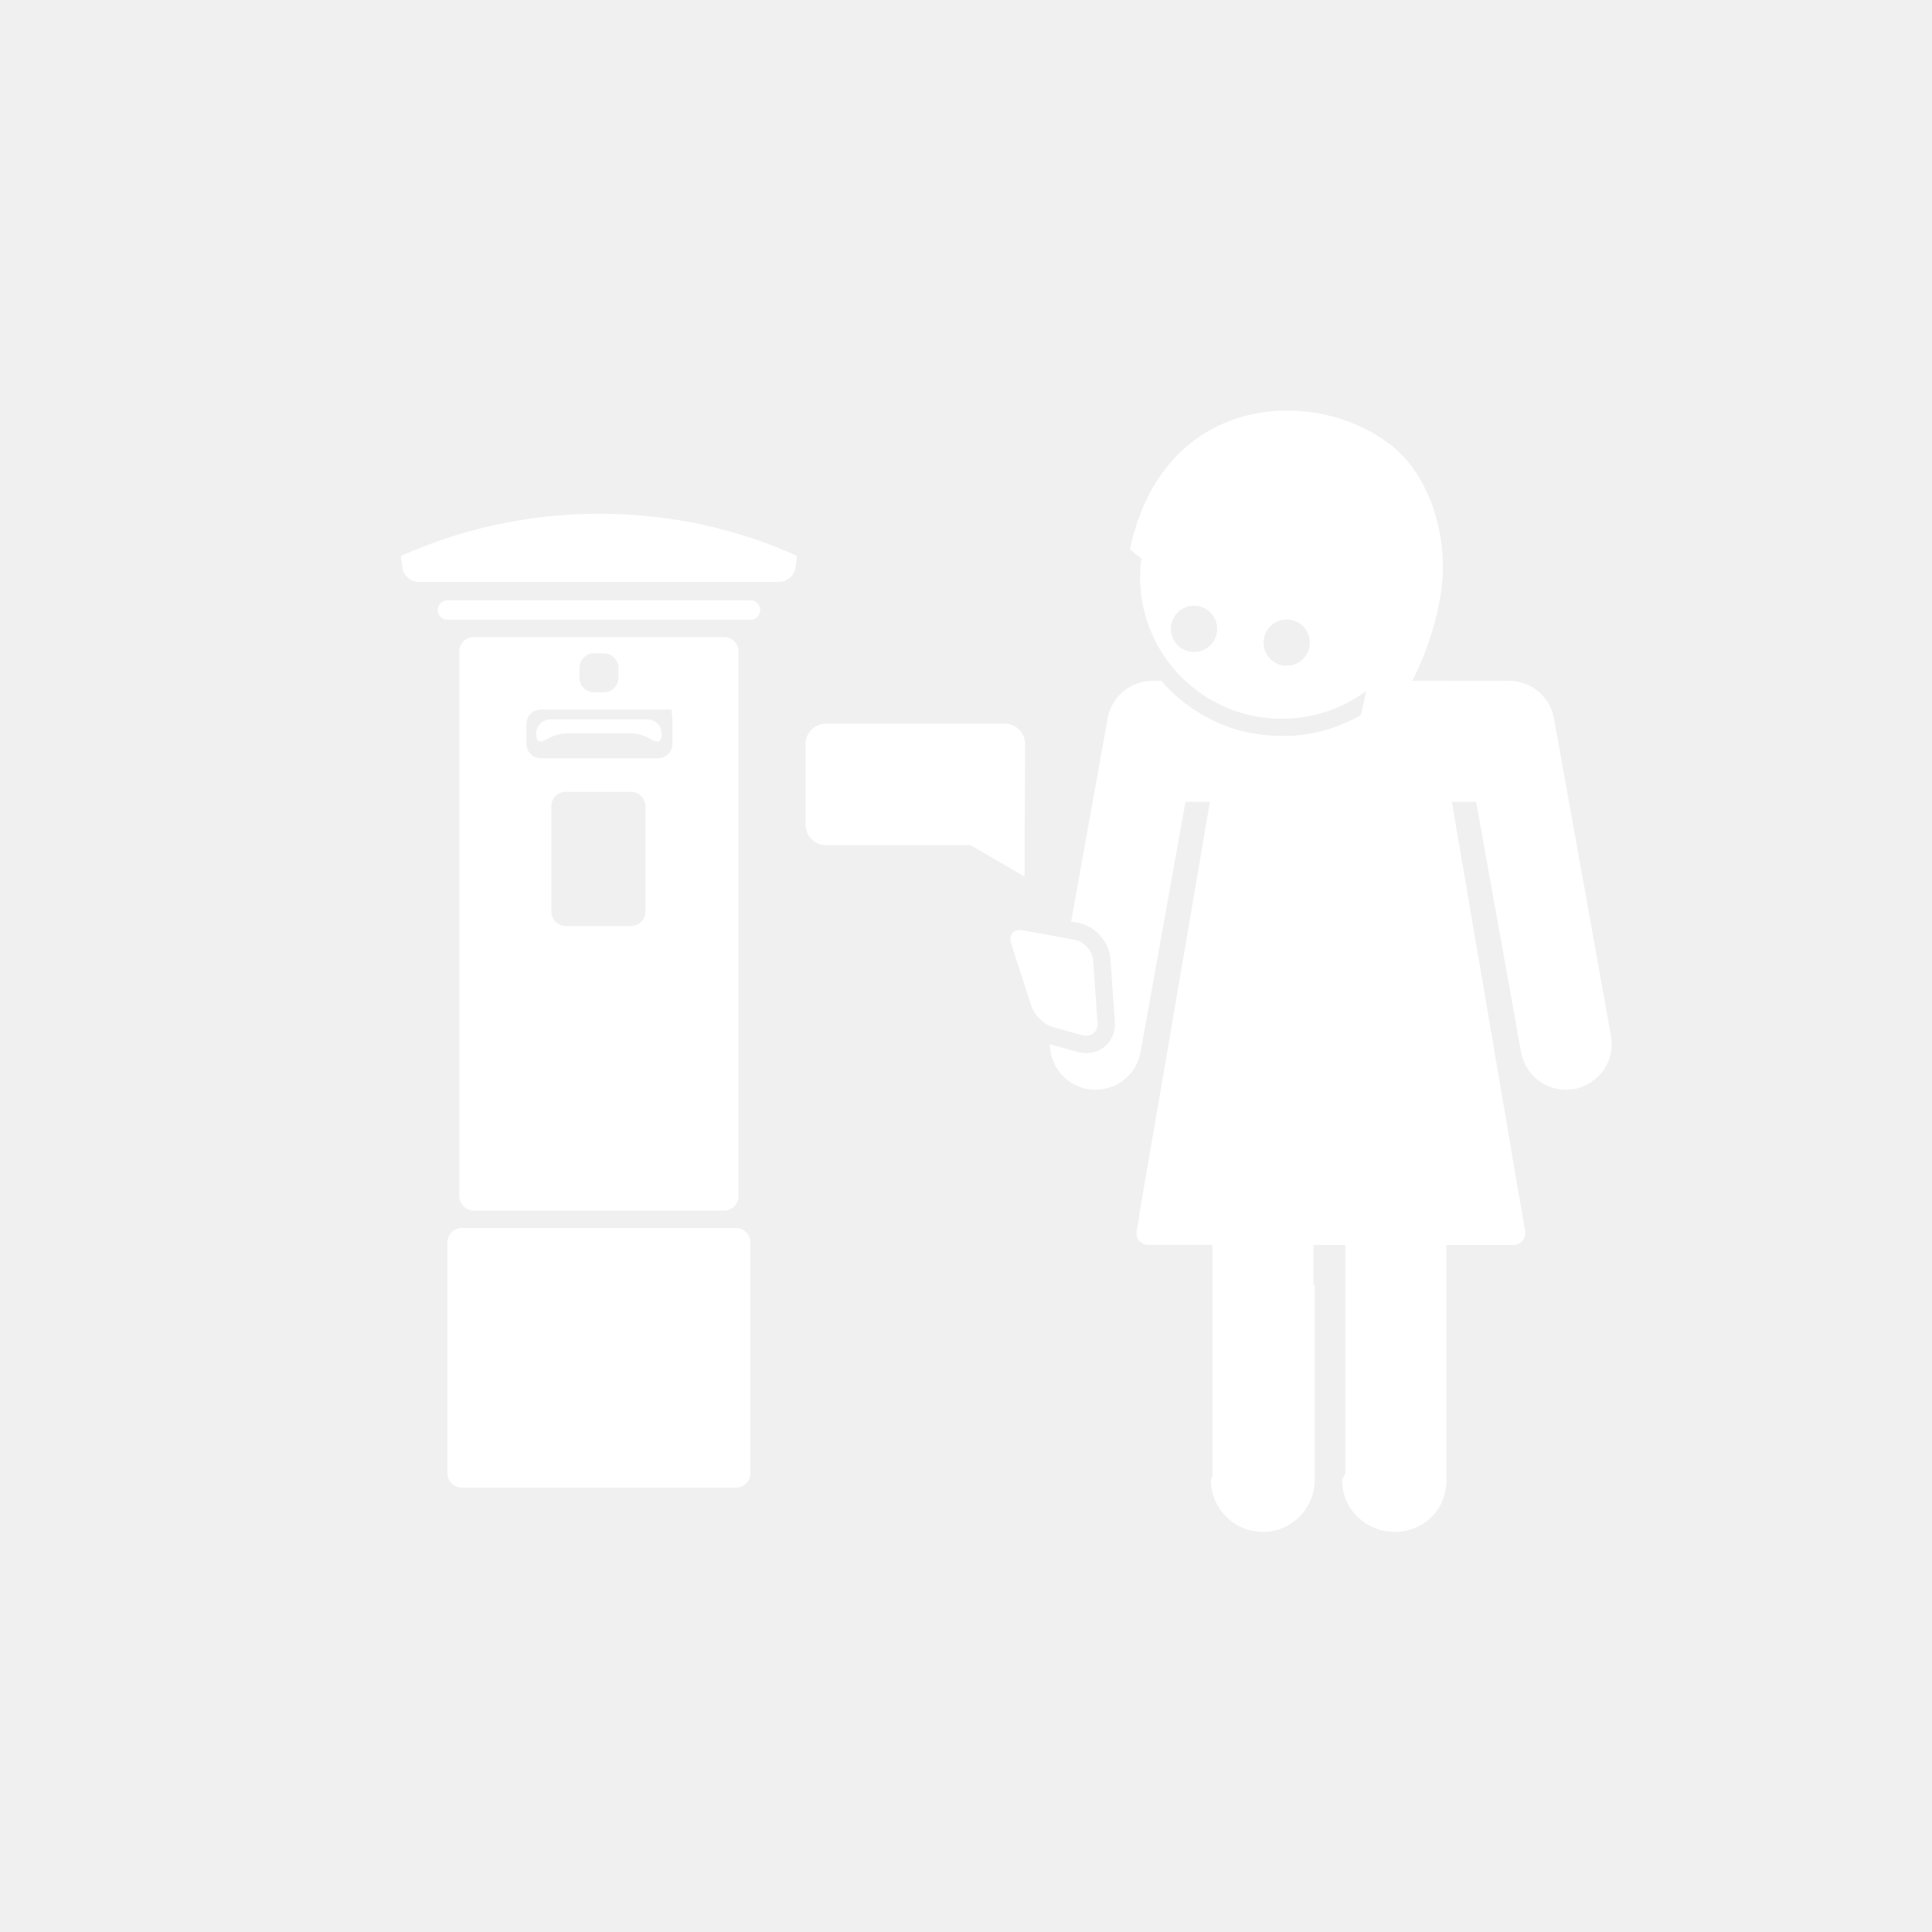
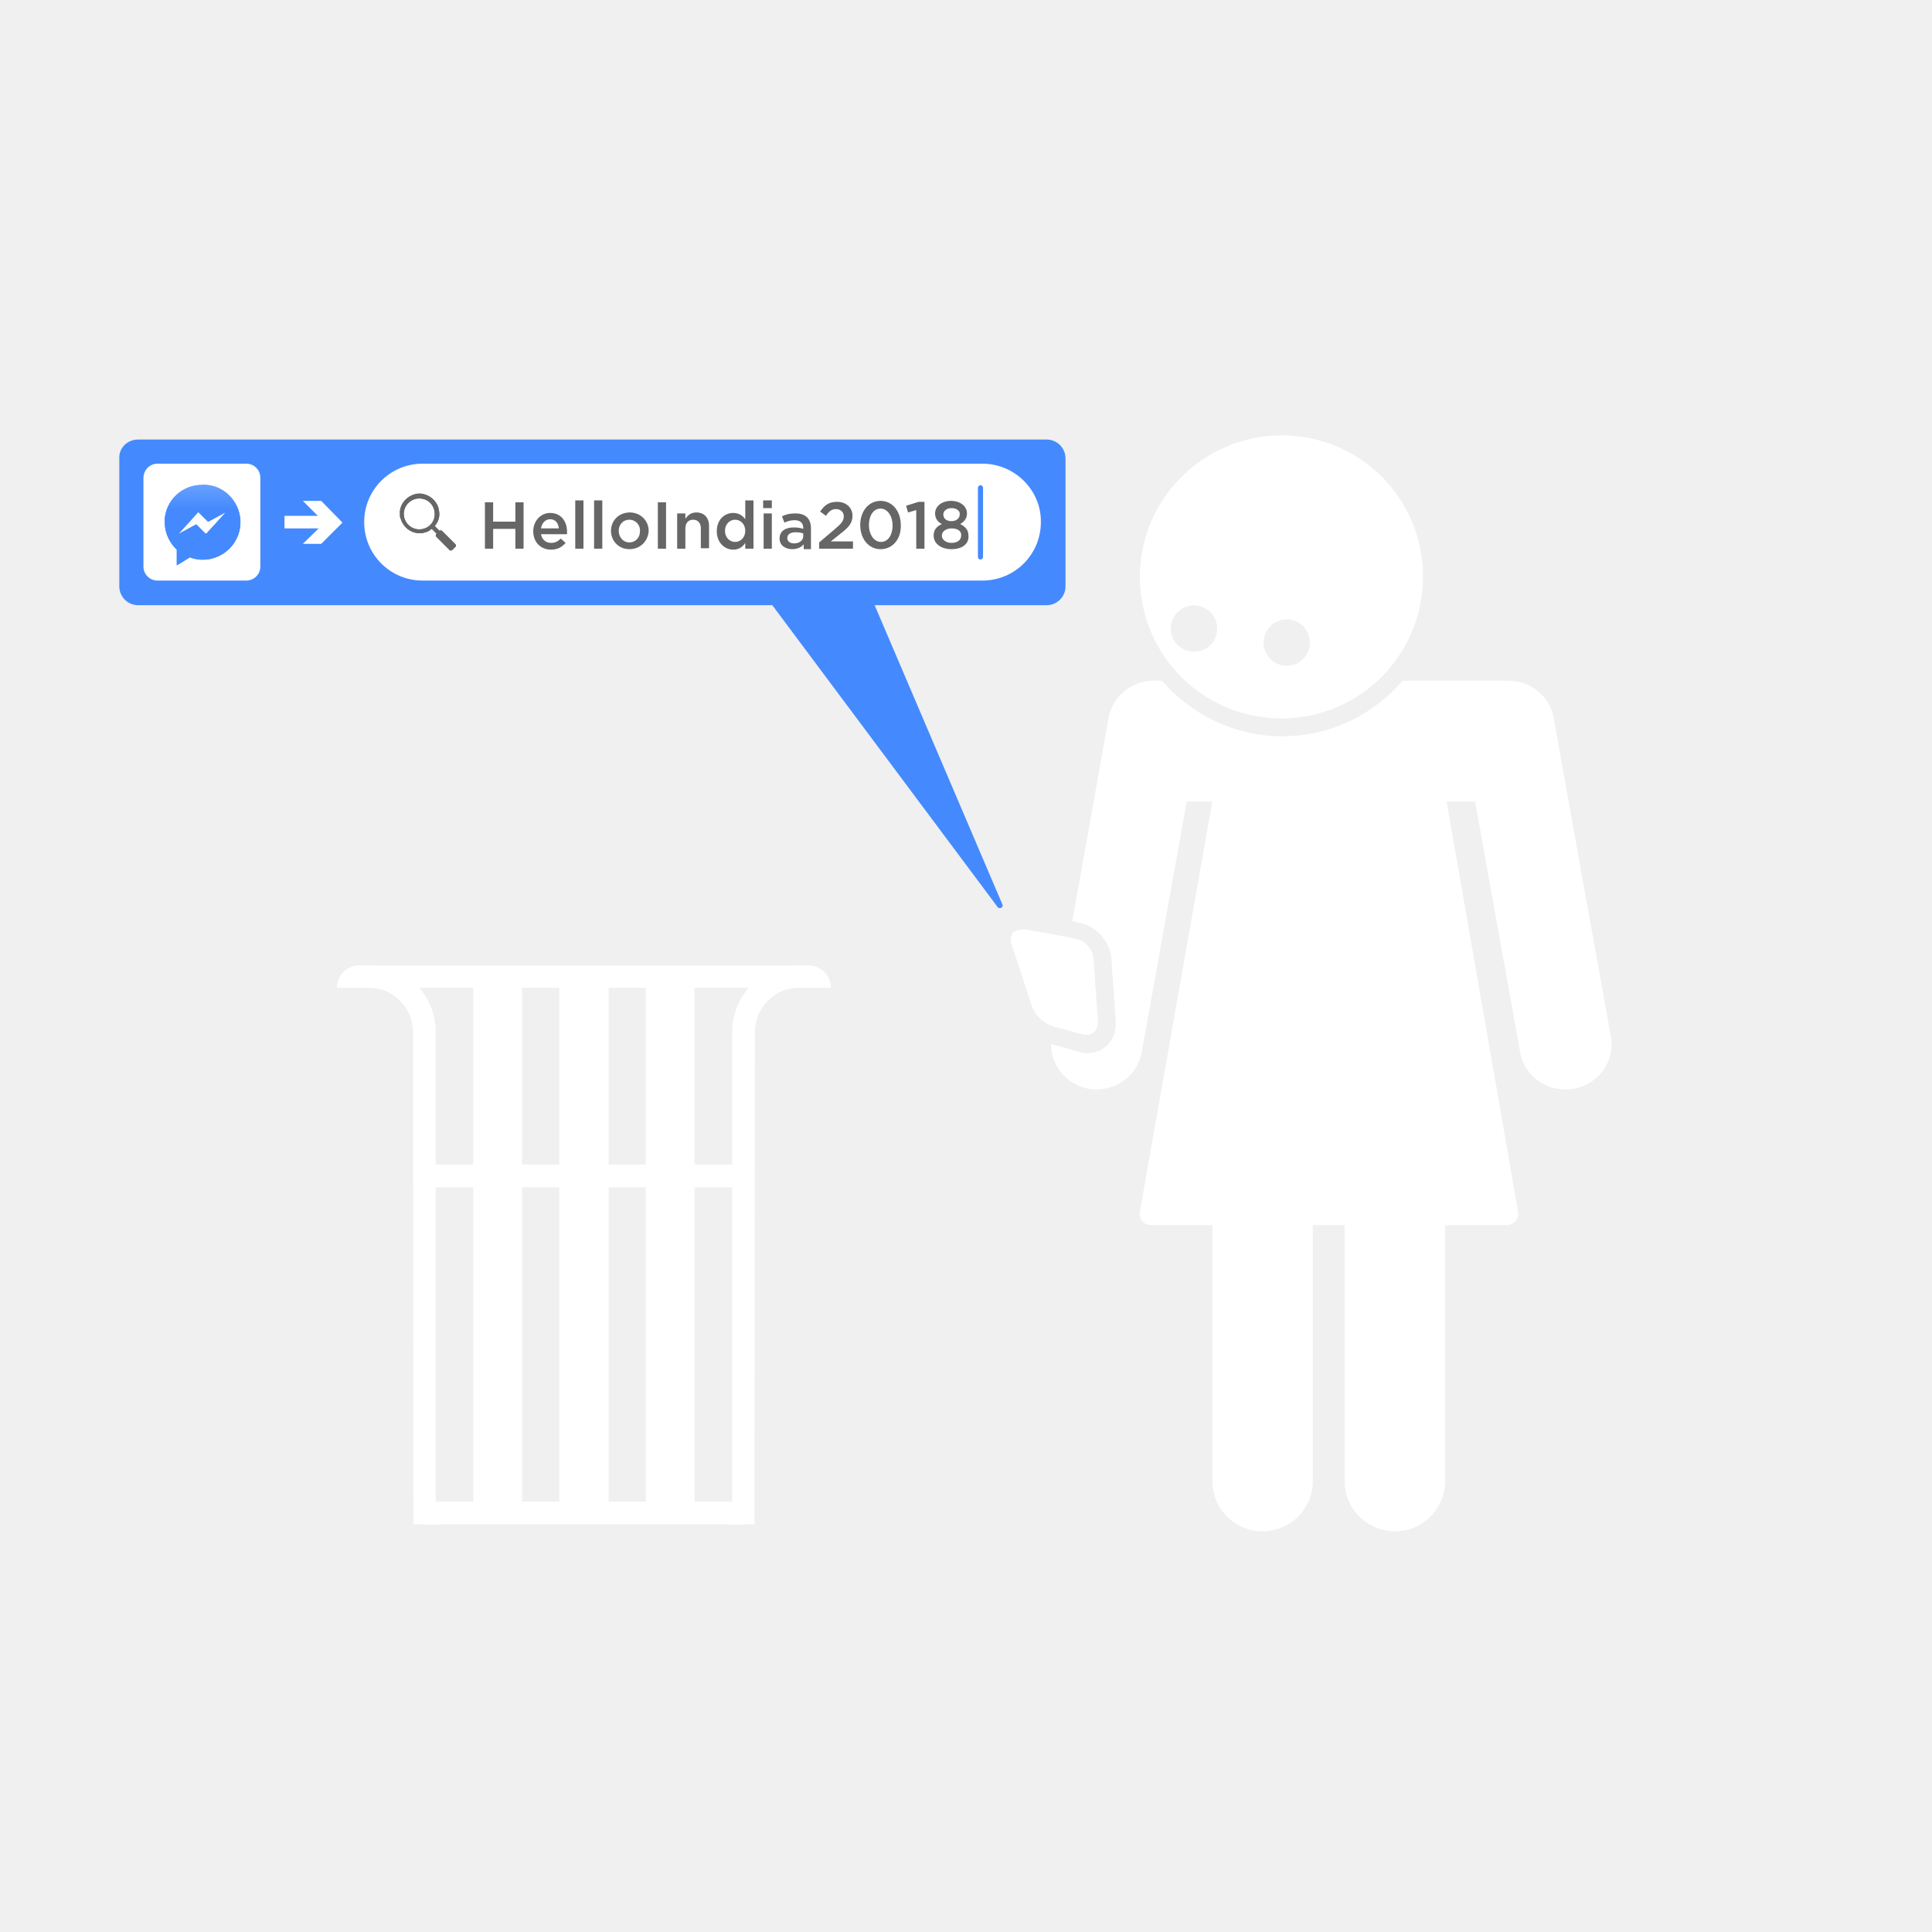
- <svg xmlns="http://www.w3.org/2000/svg" width="400px" height="400px" viewBox="0 0 400 400" version="1.1">
-   <defs />
-   <g id="Page-1" stroke="none" stroke-width="1" fill="none" fill-rule="evenodd">
-     <g id="process-2" fill="#FFFFFF">
+ <svg xmlns="http://www.w3.org/2000/svg" version="1.1" id="Layer_1" x="0px" y="0px" viewBox="0 0 400 400" style="enable-background:new 0 0 400 400;" xml:space="preserve">
+   <style type="text/css">
+ 	.st0{fill:#FFFFFF;}
+ 	.st1{display:none;fill:#2A2A2A;enable-background:new    ;}
+ 	.st2{font-family:'GothamHTF-Black';}
+ 	.st3{font-size:15.902px;}
+ 	.st4{fill:#448AFE;}
+ 	.st5{fill:url(#SVGID_1_);}
+ 	.st6{fill:#FEFEFE;}
+ 	.st7{fill:#666666;}
+ 	.st8{fill:url(#SVGID_2_);}
+ 	.st9{fill:none;stroke:#448AFE;stroke-width:1.06;stroke-linecap:round;stroke-linejoin:round;}
+ 	.st10{display:none;fill:#666666;}
+ 	.st11{font-family:'GothamHTF-Medium';}
+ 	.st12{font-size:13.748px;}
+ </style>
+   <g id="Page-1_1_">
+     <g id="process-2">
      <g id="Page-1" transform="translate(166, 84)">
        <g id="Group-31" transform="translate(0, 0.14)">
-           <path d="M46.147,87.438 L46.137,97.36 L34.963,90.838 L4.998,90.838 C2.673,90.838 0.786,88.937 0.786,86.592 L0.786,69.932 C0.786,67.585 2.673,65.686 4.998,65.686 L42.02,65.686 C44.348,65.686 46.23,67.585 46.23,69.932 C46.23,69.932 46.201,87.165 46.147,87.438" id="Fill-22" />
-           <path d="M167.541,130.347 L161.579,97.135 L156.854,70.804 L155.735,64.601 C154.912,60.004 150.9,56.796 146.392,56.816 L146.392,56.807 L133.546,56.807 L124.32,56.807 C118.275,63.822 109.341,68.273 99.378,68.273 C89.415,68.273 80.485,63.822 74.444,56.807 L72.667,56.807 L72.667,56.816 C68.157,56.796 64.145,60.004 63.322,64.601 L62.206,70.804 L57.482,97.135 L55.77,106.657 L57.177,106.912 C60.757,107.57 63.644,110.8 63.902,114.427 L64.819,127.294 C64.948,129.127 64.389,130.817 63.233,132.057 C62.128,133.243 60.588,133.898 58.903,133.898 C58.298,133.898 57.682,133.814 57.07,133.643 L51.376,132.072 C51.393,136.548 54.593,140.51 59.154,141.332 C59.724,141.432 60.287,141.481 60.84,141.481 C65.33,141.481 69.319,138.269 70.142,133.688 L79.447,81.862 L84.774,81.862 L69.96,166.739 C69.689,168.279 70.747,169.538 72.31,169.538 L85.033,169.538 L85.033,222.557 C85.033,228.324 89.717,233 95.48,233 C101.252,233 105.93,228.324 105.93,222.557 L105.93,169.538 L112.553,169.538 L112.553,222.557 C112.553,228.324 117.227,233 122.998,233 C128.76,233 133.444,228.324 133.444,222.557 L133.444,169.538 L146.17,169.538 C147.725,169.538 148.786,168.279 148.521,166.739 L133.709,81.862 L139.61,81.862 L148.919,133.688 C149.74,138.269 153.722,141.481 158.219,141.481 C158.776,141.481 159.338,141.432 159.903,141.332 C165.044,140.406 168.461,135.487 167.541,130.347" id="Fill-23" />
-           <path d="M45.16,108.416 C43.624,108.416 42.828,109.583 43.369,111.246 L47.54,124.178 C47.617,124.404 47.709,124.635 47.825,124.866 L47.993,125.157 L48.218,125.542 L48.525,125.952 L48.7,126.181 C48.842,126.348 48.99,126.511 49.149,126.672 L49.243,126.772 C49.429,126.956 49.623,127.127 49.827,127.294 L49.844,127.307 C50.474,127.826 51.167,128.224 51.854,128.457 L51.856,128.457 L52.111,128.551 L58.024,130.178 C58.327,130.266 58.628,130.304 58.905,130.304 C60.354,130.304 61.352,129.203 61.233,127.551 L60.319,114.681 C60.179,112.709 58.475,110.804 56.532,110.447 L55.136,110.192 L45.794,108.478 C45.569,108.436 45.362,108.416 45.16,108.416" id="Fill-24" />
-           <path d="M99.378,6.013 C83.178,6.013 70.05,19.146 70.05,35.348 C70.05,51.544 83.178,64.678 99.378,64.678 C115.582,64.678 128.714,51.544 128.714,35.348 C128.714,19.146 115.582,6.013 99.378,6.013 M81.212,50.849 C78.565,50.849 76.417,48.705 76.417,46.056 C76.417,43.412 78.565,41.267 81.212,41.267 C83.86,41.267 86,43.412 86,46.056 C86,48.705 83.86,50.849 81.212,50.849 M100.392,53.702 C97.746,53.702 95.604,51.559 95.604,48.912 C95.604,46.266 97.746,44.124 100.392,44.124 C103.041,44.124 105.187,46.266 105.187,48.912 C105.187,51.559 103.041,53.702 100.392,53.702" id="Fill-25" />
-           <path d="M133.546,56.806 L124.32,56.806 C124.32,56.806 115.49,68.263 100.075,68.263 C95.434,68.263 89.428,67.49 84.779,64.849 L84.5,81.876 L69.349,170.675 C69.073,172.282 70.155,173.601 71.749,173.601 L84.776,173.601 L106.146,173.601 L112.922,173.601 L134.292,173.601 L147.318,173.601 C148.913,173.601 149.994,172.282 149.718,170.675 L134.566,81.876 L133.546,56.806 Z" id="Fill-26" />
-           <path d="M67.948,29.593 C67.948,29.593 88.019,47.999 115.05,37.19 C123.366,33.865 115.241,66.112 115.241,66.112 L120.907,65.094 C125.644,60.14 131.442,47.913 132.574,36.594 C133.572,26.615 130.095,14.427 122.074,8.094 C106.241,-4.406 74.781,-2.782 67.948,29.593" id="Fill-27" />
-           <path d="M87.606,173.602 L106.147,173.602 L112.922,173.602 L134.293,173.602 L147.318,173.602 C148.913,173.602 149.994,172.283 149.718,170.675 L134.566,81.876 L87.606,173.602 Z" id="Fill-28" />
-           <path d="M122.615,233 L122.615,233 C128.554,233 133.368,228.186 133.368,222.247 L133.368,181.57 L111.862,222.247 C111.862,228.186 116.676,233 122.615,233" id="Fill-29" />
-           <path d="M95.452,233 L95.452,233 C101.391,233 106.205,228.186 106.205,222.247 L106.205,181.57 L84.699,222.247 C84.699,228.186 89.513,233 95.452,233" id="Fill-30" />
+           <path id="Fill-23" class="st0" d="M167.5,130.3l-6-33.2l-4.7-26.3l-1.1-6.2c-0.8-4.6-4.8-7.8-9.3-7.8l0,0h-12.8h-9.2      c-6,7-15,11.5-24.9,11.5s-18.9-4.5-24.9-11.5h-1.8l0,0c-4.5,0-8.5,3.2-9.3,7.8l-1.1,6.2l-4.7,26.3l-1.7,9.5l1.4,0.3      c3.6,0.7,6.5,3.9,6.7,7.5l0.9,12.9c0.1,1.8-0.4,3.5-1.6,4.8c-1.1,1.2-2.6,1.8-4.3,1.8c-0.6,0-1.2-0.1-1.8-0.3l-5.7-1.6      c0,4.5,3.2,8.4,7.8,9.3c0.6,0.1,1.1,0.1,1.7,0.1c4.5,0,8.5-3.2,9.3-7.8l9.3-51.8H85l-15,84.9c-0.3,1.5,0.8,2.8,2.3,2.8H85v53      c0,5.8,4.7,10.4,10.4,10.4c5.8,0,10.4-4.7,10.4-10.4v-53h6.6v53c0,5.8,4.7,10.4,10.4,10.4c5.8,0,10.4-4.7,10.4-10.4v-53h12.7      c1.6,0,2.6-1.3,2.4-2.8l-14.8-84.9h5.9l9.3,51.8c0.8,4.6,4.8,7.8,9.3,7.8c0.6,0,1.1,0,1.7-0.1      C165,140.4,168.5,135.5,167.5,130.3" />
+           <path id="Fill-24" class="st0" d="M45.2,108.4c-1.5,0-2.3,1.2-1.8,2.8l4.2,12.9c0.1,0.2,0.2,0.5,0.3,0.7l0.2,0.3l0.2,0.4      l0.3,0.4l0.2,0.2c0.1,0.2,0.3,0.3,0.4,0.5l0.1,0.1c0.2,0.2,0.4,0.4,0.6,0.5l0,0c0.6,0.5,1.3,0.9,2,1.1l0,0l0.3,0.1l5.9,1.6      c0.3,0.1,0.6,0.1,0.9,0.1c1.4,0,2.4-1.1,2.3-2.8l-0.9-12.9c-0.1-2-1.8-3.9-3.8-4.2l-1.4-0.3l-9.3-1.7      C45.6,108.4,45.4,108.4,45.2,108.4" />
+           <path id="Fill-25" class="st0" d="M99.4,6C83.2,6,70,19.1,70,35.3s13.1,29.3,29.3,29.3s29.3-13.1,29.3-29.3      C128.7,19.1,115.6,6,99.4,6 M81.2,50.8c-2.6,0-4.8-2.1-4.8-4.8c0-2.6,2.1-4.8,4.8-4.8c2.6,0,4.8,2.1,4.8,4.8      S83.9,50.8,81.2,50.8 M100.4,53.7c-2.6,0-4.8-2.1-4.8-4.8c0-2.6,2.1-4.8,4.8-4.8c2.6,0,4.8,2.1,4.8,4.8      C105.2,51.6,103,53.7,100.4,53.7" />
        </g>
      </g>
-       <g id="Group-Copy" transform="translate(83, 106)">
-         <path d="M69.362,148.23 C71.021,148.23 72.366,149.572 72.366,151.236 L72.366,198.994 C72.366,200.654 71.027,202 69.362,202 L12.638,202 C10.979,202 9.634,200.657 9.634,198.994 L9.634,151.236 C9.634,149.575 10.973,148.23 12.638,148.23 L69.362,148.23 Z M9.634,18.284 C8.514,18.284 7.617,19.18 7.617,20.301 C7.617,21.421 8.514,22.317 9.634,22.317 L72.366,22.317 C73.486,22.317 74.383,21.421 74.383,20.301 C74.383,19.18 73.486,18.284 72.366,18.284 L9.634,18.284 Z M0,9.098 L0.301,11.504 C0.506,13.145 2.021,14.475 3.663,14.475 L78.337,14.475 C79.989,14.475 81.494,13.146 81.699,11.504 L82,9.098 C69.678,3.497 55.787,0.361 41,0.361 C26.437,0.361 12.546,3.497 0,9.098 Z M69.902,141.65 C69.902,143.304 68.558,144.645 66.895,144.645 L15.105,144.645 C13.444,144.645 12.098,143.311 12.098,141.65 L12.098,28.896 C12.098,27.242 13.442,25.902 15.105,25.902 L66.895,25.902 C68.556,25.902 69.902,27.235 69.902,28.896 L69.902,141.65 Z M42.029,37.328 C43.688,37.328 45.033,35.978 45.033,34.325 L45.033,32.266 C45.033,30.607 43.683,29.262 42.029,29.262 L39.971,29.262 C38.312,29.262 36.967,30.612 36.967,32.266 L36.967,34.325 C36.967,35.983 38.317,37.328 39.971,37.328 L42.029,37.328 Z M34.145,57.94 C32.487,57.94 31.142,59.28 31.142,60.939 L31.142,82.722 C31.142,84.378 32.482,85.721 34.145,85.721 L47.631,85.721 C49.289,85.721 50.634,84.381 50.634,82.722 L50.634,60.939 C50.634,59.283 49.294,57.94 47.631,57.94 L34.145,57.94 Z M56.235,40.913 C56.111,40.913 54.663,40.913 53.009,40.913 L28.991,40.913 C27.333,40.913 25.989,42.251 25.989,43.91 L25.989,47.997 C25.989,49.652 27.328,50.995 28.986,50.995 L53.238,50.995 C54.893,50.995 56.235,49.656 56.235,47.997 L56.235,43.91 C56.235,42.255 56.011,40.913 56.011,40.913 L56.235,40.913 Z M51.868,46.851 C53.042,48.026 53.995,47.636 53.995,45.971 L53.995,45.936 C53.995,44.275 52.652,42.929 50.988,42.929 L31.012,42.929 C29.352,42.929 28.005,44.271 28.005,45.936 L28.005,45.971 C28.005,47.632 28.955,48.029 30.132,46.851 L29.015,47.968 C30.19,46.794 32.482,45.842 34.136,45.842 L47.864,45.842 C49.517,45.842 51.808,46.791 52.985,47.968 L51.868,46.851 Z" id="Shape" />
+       <g id="process-2_4_">
+         <g>
+           <rect x="88.1" y="241.1" class="st0" width="65.5" height="4.7" />
+           <rect x="88.1" y="310.9" class="st0" width="65.5" height="4.7" />
+           <path class="st0" d="M156.2,315.6h-4.6v-102c0-7.6,6.1-13.7,13.7-13.7h2.1c2.5,0,4.6,2,4.6,4.6l0,0h-6.6c-5,0-9.1,4.1-9.1,9.1      L156.2,315.6L156.2,315.6z" />
+           <rect x="133.7" y="202.5" class="st0" width="10.1" height="111.1" />
+           <path class="st0" d="M85.6,315.6h4.6v-102c0-7.6-6.1-13.7-13.7-13.7h-2.1c-2.5,0-4.6,2-4.6,4.6l0,0h6.6c5,0,9.1,4.1,9.1,9.1      L85.6,315.6L85.6,315.6z" />
+           <rect x="115.8" y="202.5" class="st0" width="10.2" height="111.1" />
+           <rect x="98" y="202.5" class="st0" width="10.1" height="111.1" />
+           <path class="st0" d="M69.8,204.5L69.8,204.5c0-2.5,2-4.6,4.6-4.6h46.5h46.5c2.5,0,4.6,2,4.6,4.6l0,0h-51.1H69.8z" />
+         </g>
      </g>
    </g>
  </g>
+   <g id="_x33__1_">
+     <text id="text_3_" transform="matrix(0.9717 -0.2362 0.2362 0.9717 92.7687 255.9927)" class="st1 st2 st3">#CODE</text>
+   </g>
+   <g>
+     <path class="st4" d="M159.3,124.5l47.1,63.1c0.1,0.3,0.3,0.4,0.6,0.4h0.1c0.3,0,0.5-0.3,0.5-0.6l-26.9-63H159.3z" />
+     <path class="st4" d="M28.6,91h188.1c2.2,0,3.9,1.8,3.9,3.9v26.5c0,2.2-1.8,3.9-3.9,3.9H28.6c-2.2,0-3.9-1.8-3.9-3.9V94.9   C24.6,92.7,26.4,91,28.6,91z" />
+     <path class="st0" d="M32.6,96H51c1.6,0,2.9,1.3,2.9,2.9v18.4c0,1.6-1.3,2.9-2.9,2.9H32.6c-1.6,0-2.9-1.3-2.9-2.9V99   C29.7,97.3,31,96,32.6,96z" />
+     <linearGradient id="SVGID_1_" gradientUnits="userSpaceOnUse" x1="189.772" y1="278.75" x2="189.772" y2="274.229" gradientTransform="matrix(1 0 0 -1 -147.92 379.67)">
+       <stop offset="0" style="stop-color:#649EFE" />
+       <stop offset="1" style="stop-color:#448AFE" />
+     </linearGradient>
+     <path class="st5" d="M41.8,100.4c-3.8,0-7,2.7-7.6,6.4c-0.1,0.3-0.1,0.6-0.1,0.9c0,0.1,0,0.3,0,0.4v0c0,2.1,0.9,4.2,2.5,5.7v3.2   l0.1,0l2.6-1.6c4,1.5,8.5-0.6,10-4.6c1.5-4-0.6-8.5-4.6-10C43.7,100.5,42.8,100.3,41.8,100.4L41.8,100.4z M46.5,106.2l-1.8,2   l-2.1,2.3c0,0-0.1,0-0.1,0l-1.9-1.9c0,0-0.1,0-0.1,0l-3.5,1.9l-0.1,0l0,0l0.3-0.3l2-2.2l1.7-1.9c0,0,0,0,0.1,0l2,1.9   c0,0,0.1,0,0.1,0c0,0,0,0,0,0l3.5-1.9l0.1,0l0,0L46.5,106.2z" />
+     <path class="st6" d="M46.6,106.1l-3.5,1.9c0,0-0.1,0-0.1,0l-1.9-2c0,0,0,0-0.1,0l-1.7,1.9l-2,2.2l-0.3,0.3l0,0l0.1,0l3.5-1.9   c0,0,0.1,0,0.1,0c0,0,0,0,0,0l2,1.9c0,0,0.1,0,0.1,0l2.1-2.3l1.8-2L46.6,106.1L46.6,106.1L46.6,106.1z" />
+     <path class="st0" d="M203.4,96H87.5c-6.7,0-12.1,5.4-12.1,12.1c0,6.7,5.4,12.1,12.1,12.1l0,0h115.9c6.7,0,12.1-5.4,12.1-12.1   C215.6,101.5,210.1,96,203.4,96z" />
+     <path class="st7" d="M94.3,112.7l-2.8-2.8c-0.1-0.1-0.4-0.1-0.5,0l0,0l-1-1l0.1-0.1c0.7-0.9,1-1.9,0.8-3c-0.2-1.7-1.5-3.1-3.2-3.5   l-0.5-0.1h-0.7l-0.5,0.1c-1.7,0.4-3,1.8-3.2,3.5v0.2v0.7v0.1c0,0.2,0.1,0.5,0.2,0.7c0.7,2.2,3,3.4,5.1,2.7c0.4-0.1,0.8-0.3,1.1-0.6   l0.2-0.1l1,1l-0.1,0.1c-0.1,0.1-0.1,0.4,0,0.5l2.8,2.8c0.1,0.1,0.4,0.1,0.5,0c0,0,0,0,0,0l0.8-0.8C94.4,113,94.4,112.8,94.3,112.7   C94.3,112.7,94.3,112.7,94.3,112.7z M86.8,109.6c-1.8,0-3.2-1.5-3.2-3.2c0-1.8,1.5-3.2,3.2-3.2c1.8,0,3.2,1.4,3.2,3.2   C90,108.2,88.6,109.6,86.8,109.6C86.8,109.6,86.8,109.6,86.8,109.6z" />
+     <g>
+       <rect x="58.9" y="106.8" class="st0" width="9" height="2.6" />
+     </g>
+     <polygon class="st0" points="62.7,103.7 67.2,108.2 62.7,112.6 66.5,112.6 70.9,108.2 66.5,103.7  " />
+     <linearGradient id="SVGID_2_" gradientUnits="userSpaceOnUse" x1="189.781" y1="278.75" x2="189.781" y2="274.229" gradientTransform="matrix(1 0 0 -1 -147.92 379.67)">
+       <stop offset="0" style="stop-color:#649EFE" />
+       <stop offset="1" style="stop-color:#448AFE" />
+     </linearGradient>
+     <path class="st8" d="M41.8,100.4c-3.8,0-7,2.7-7.6,6.4c-0.1,0.3-0.1,0.6-0.1,0.9c0,0.1,0,0.3,0,0.4v0c0,2.1,0.9,4.2,2.5,5.7v3.2   l0.1,0l2.6-1.6c4,1.5,8.5-0.6,10-4.6c1.5-4-0.6-8.5-4.6-10C43.7,100.5,42.8,100.3,41.8,100.4L41.8,100.4z M46.6,106.2l-1.8,2   l-2.1,2.3c0,0-0.1,0-0.1,0l-1.9-1.9c0,0-0.1,0-0.1,0l-3.5,1.9l-0.1,0l0,0l0.3-0.3l2-2.2l1.7-1.9c0,0,0,0,0.1,0l2,1.9   c0,0,0.1,0,0.1,0c0,0,0,0,0,0l3.5-1.9l0.1,0l0,0L46.6,106.2z" />
+     <path class="st7" d="M94.3,112.7l-2.8-2.8c-0.1-0.1-0.4-0.1-0.5,0l0,0l-1-1l0.1-0.1c0.7-0.9,1-1.9,0.8-3c-0.2-1.7-1.5-3.1-3.2-3.5   l-0.5-0.1h-0.7l-0.5,0.1c-1.7,0.4-3,1.8-3.2,3.5v0.2v0.7v0.1c0,0.2,0.1,0.5,0.2,0.7c0.7,2.2,3,3.4,5.1,2.7c0.4-0.1,0.8-0.3,1.1-0.6   l0.2-0.1l1,1l-0.1,0.1c-0.1,0.1-0.1,0.4,0,0.5l2.8,2.8c0.1,0.1,0.4,0.1,0.5,0c0,0,0,0,0,0l0.8-0.8C94.4,113,94.4,112.8,94.3,112.7   C94.3,112.7,94.3,112.7,94.3,112.7z M86.8,109.6c-1.8,0-3.2-1.5-3.2-3.2c0-1.8,1.5-3.2,3.2-3.2c1.8,0,3.2,1.4,3.2,3.2   C90.1,108.2,88.6,109.6,86.8,109.6C86.8,109.6,86.8,109.6,86.8,109.6z" />
+     <line class="st9" x1="203" y1="101" x2="203" y2="115.3" />
+     <g>
+       <path class="st7" d="M102.1,109.5v4.1h-1.7V104h1.7v4h4.6v-4h1.7v9.6h-1.7v-4.1H102.1z" />
+       <path class="st7" d="M114.1,112.4c0.8,0,1.4-0.3,2-0.9l1,0.9c-0.7,0.8-1.6,1.4-3,1.4c-2.1,0-3.7-1.5-3.7-3.8    c0-2.1,1.5-3.8,3.5-3.8c2.3,0,3.5,1.8,3.5,3.9c0,0.2,0,0.3,0,0.5H112C112.2,111.7,113,112.4,114.1,112.4z M115.7,109.4    c-0.1-1.1-0.7-1.9-1.8-1.9c-1,0-1.7,0.8-1.9,1.9H115.7z" />
+       <path class="st7" d="M119.1,113.6v-10h1.7v10H119.1z" />
+       <path class="st7" d="M123,113.6v-10h1.7v10H123z" />
+       <path class="st7" d="M130.3,113.7c-2.2,0-3.8-1.7-3.8-3.8c0-2.1,1.6-3.8,3.9-3.8c2.2,0,3.9,1.7,3.9,3.8    C134.2,112,132.6,113.7,130.3,113.7z M130.3,107.6c-1.3,0-2.2,1-2.2,2.3c0,1.3,0.9,2.4,2.2,2.4c1.3,0,2.2-1,2.2-2.3    C132.6,108.7,131.6,107.6,130.3,107.6z" />
+       <path class="st7" d="M137.9,104v9.6h-1.7V104H137.9z" />
+       <path class="st7" d="M141.9,113.6h-1.7v-7.3h1.7v1.1c0.5-0.7,1.1-1.3,2.3-1.3c1.6,0,2.6,1.1,2.6,2.8v4.6h-1.7v-4.1    c0-1.1-0.6-1.8-1.6-1.8c-1,0-1.6,0.7-1.6,1.8V113.6z" />
+       <path class="st7" d="M154.3,113.6v-1.2c-0.5,0.8-1.3,1.4-2.5,1.4c-1.7,0-3.4-1.4-3.4-3.8c0-2.4,1.6-3.8,3.4-3.8    c1.2,0,2,0.6,2.5,1.3v-3.9h1.7v10H154.3z M152.2,107.6c-1.1,0-2.1,0.9-2.1,2.3c0,1.4,1,2.3,2.1,2.3c1.1,0,2.1-0.9,2.1-2.3    S153.3,107.6,152.2,107.6z" />
+       <path class="st7" d="M158,105.2v-1.6h1.8v1.6H158z M158.1,113.6v-7.3h1.7v7.3H158.1z" />
+       <path class="st7" d="M166.4,113.6v-0.9c-0.5,0.6-1.3,1-2.4,1c-1.4,0-2.6-0.8-2.6-2.2v0c0-1.6,1.3-2.3,2.9-2.3c0.9,0,1.4,0.1,2,0.3    v-0.2c0-1-0.6-1.6-1.8-1.6c-0.8,0-1.4,0.2-2.1,0.5l-0.5-1.3c0.8-0.4,1.6-0.6,2.8-0.6c2.1,0,3.2,1.1,3.2,3.1v4.3H166.4z     M166.4,110.5c-0.4-0.2-1-0.3-1.7-0.3c-1,0-1.7,0.4-1.7,1.2v0c0,0.7,0.6,1.1,1.4,1.1c1.1,0,1.9-0.6,1.9-1.5V110.5z" />
+       <path class="st7" d="M171,106.8l-1.2-0.9c0.9-1.3,1.8-2,3.5-2c1.9,0,3.2,1.2,3.2,2.9c0,1.5-0.8,2.4-2.5,3.7l-2,1.6h4.6v1.5h-7    v-1.3l3.3-2.8c1.3-1.1,1.8-1.7,1.8-2.6c0-0.9-0.7-1.5-1.6-1.5S171.7,105.8,171,106.8z" />
+       <path class="st7" d="M182.3,113.7c-2.5,0-4.2-2.2-4.2-5c0-2.8,1.7-5,4.2-5c2.5,0,4.2,2.2,4.2,5    C186.6,111.5,184.9,113.7,182.3,113.7z M182.3,105.3c-1.5,0-2.4,1.5-2.4,3.4s1,3.5,2.5,3.5s2.4-1.5,2.4-3.4    C184.8,106.9,183.8,105.3,182.3,105.3z" />
+       <path class="st7" d="M190.2,103.9h1.2v9.7h-1.7v-8l-1.7,0.5l-0.4-1.4L190.2,103.9z" />
+       <path class="st7" d="M197,113.7c-2.1,0-3.7-1.1-3.7-2.8c0-1.2,0.6-1.9,1.7-2.4c-0.8-0.4-1.4-1.1-1.4-2.2c0-1.5,1.4-2.6,3.3-2.6    s3.3,1.1,3.3,2.6c0,1.1-0.6,1.7-1.4,2.2c1,0.5,1.7,1.2,1.7,2.3C200.7,112.6,199.2,113.7,197,113.7z M197,109.4c-1.1,0-2,0.6-2,1.5    c0,0.8,0.8,1.5,2,1.5s2-0.6,2-1.5C199.1,109.9,198.2,109.4,197,109.4z M197,105.2c-1,0-1.7,0.6-1.7,1.3c0,0.9,0.7,1.4,1.7,1.4    c1,0,1.7-0.6,1.7-1.4C198.8,105.8,198.1,105.2,197,105.2z" />
+     </g>
+     <text transform="matrix(1 0 0 1 99.214 113.5777)" class="st10 st11 st12">HelloIndia2018</text>
+   </g>
</svg>
